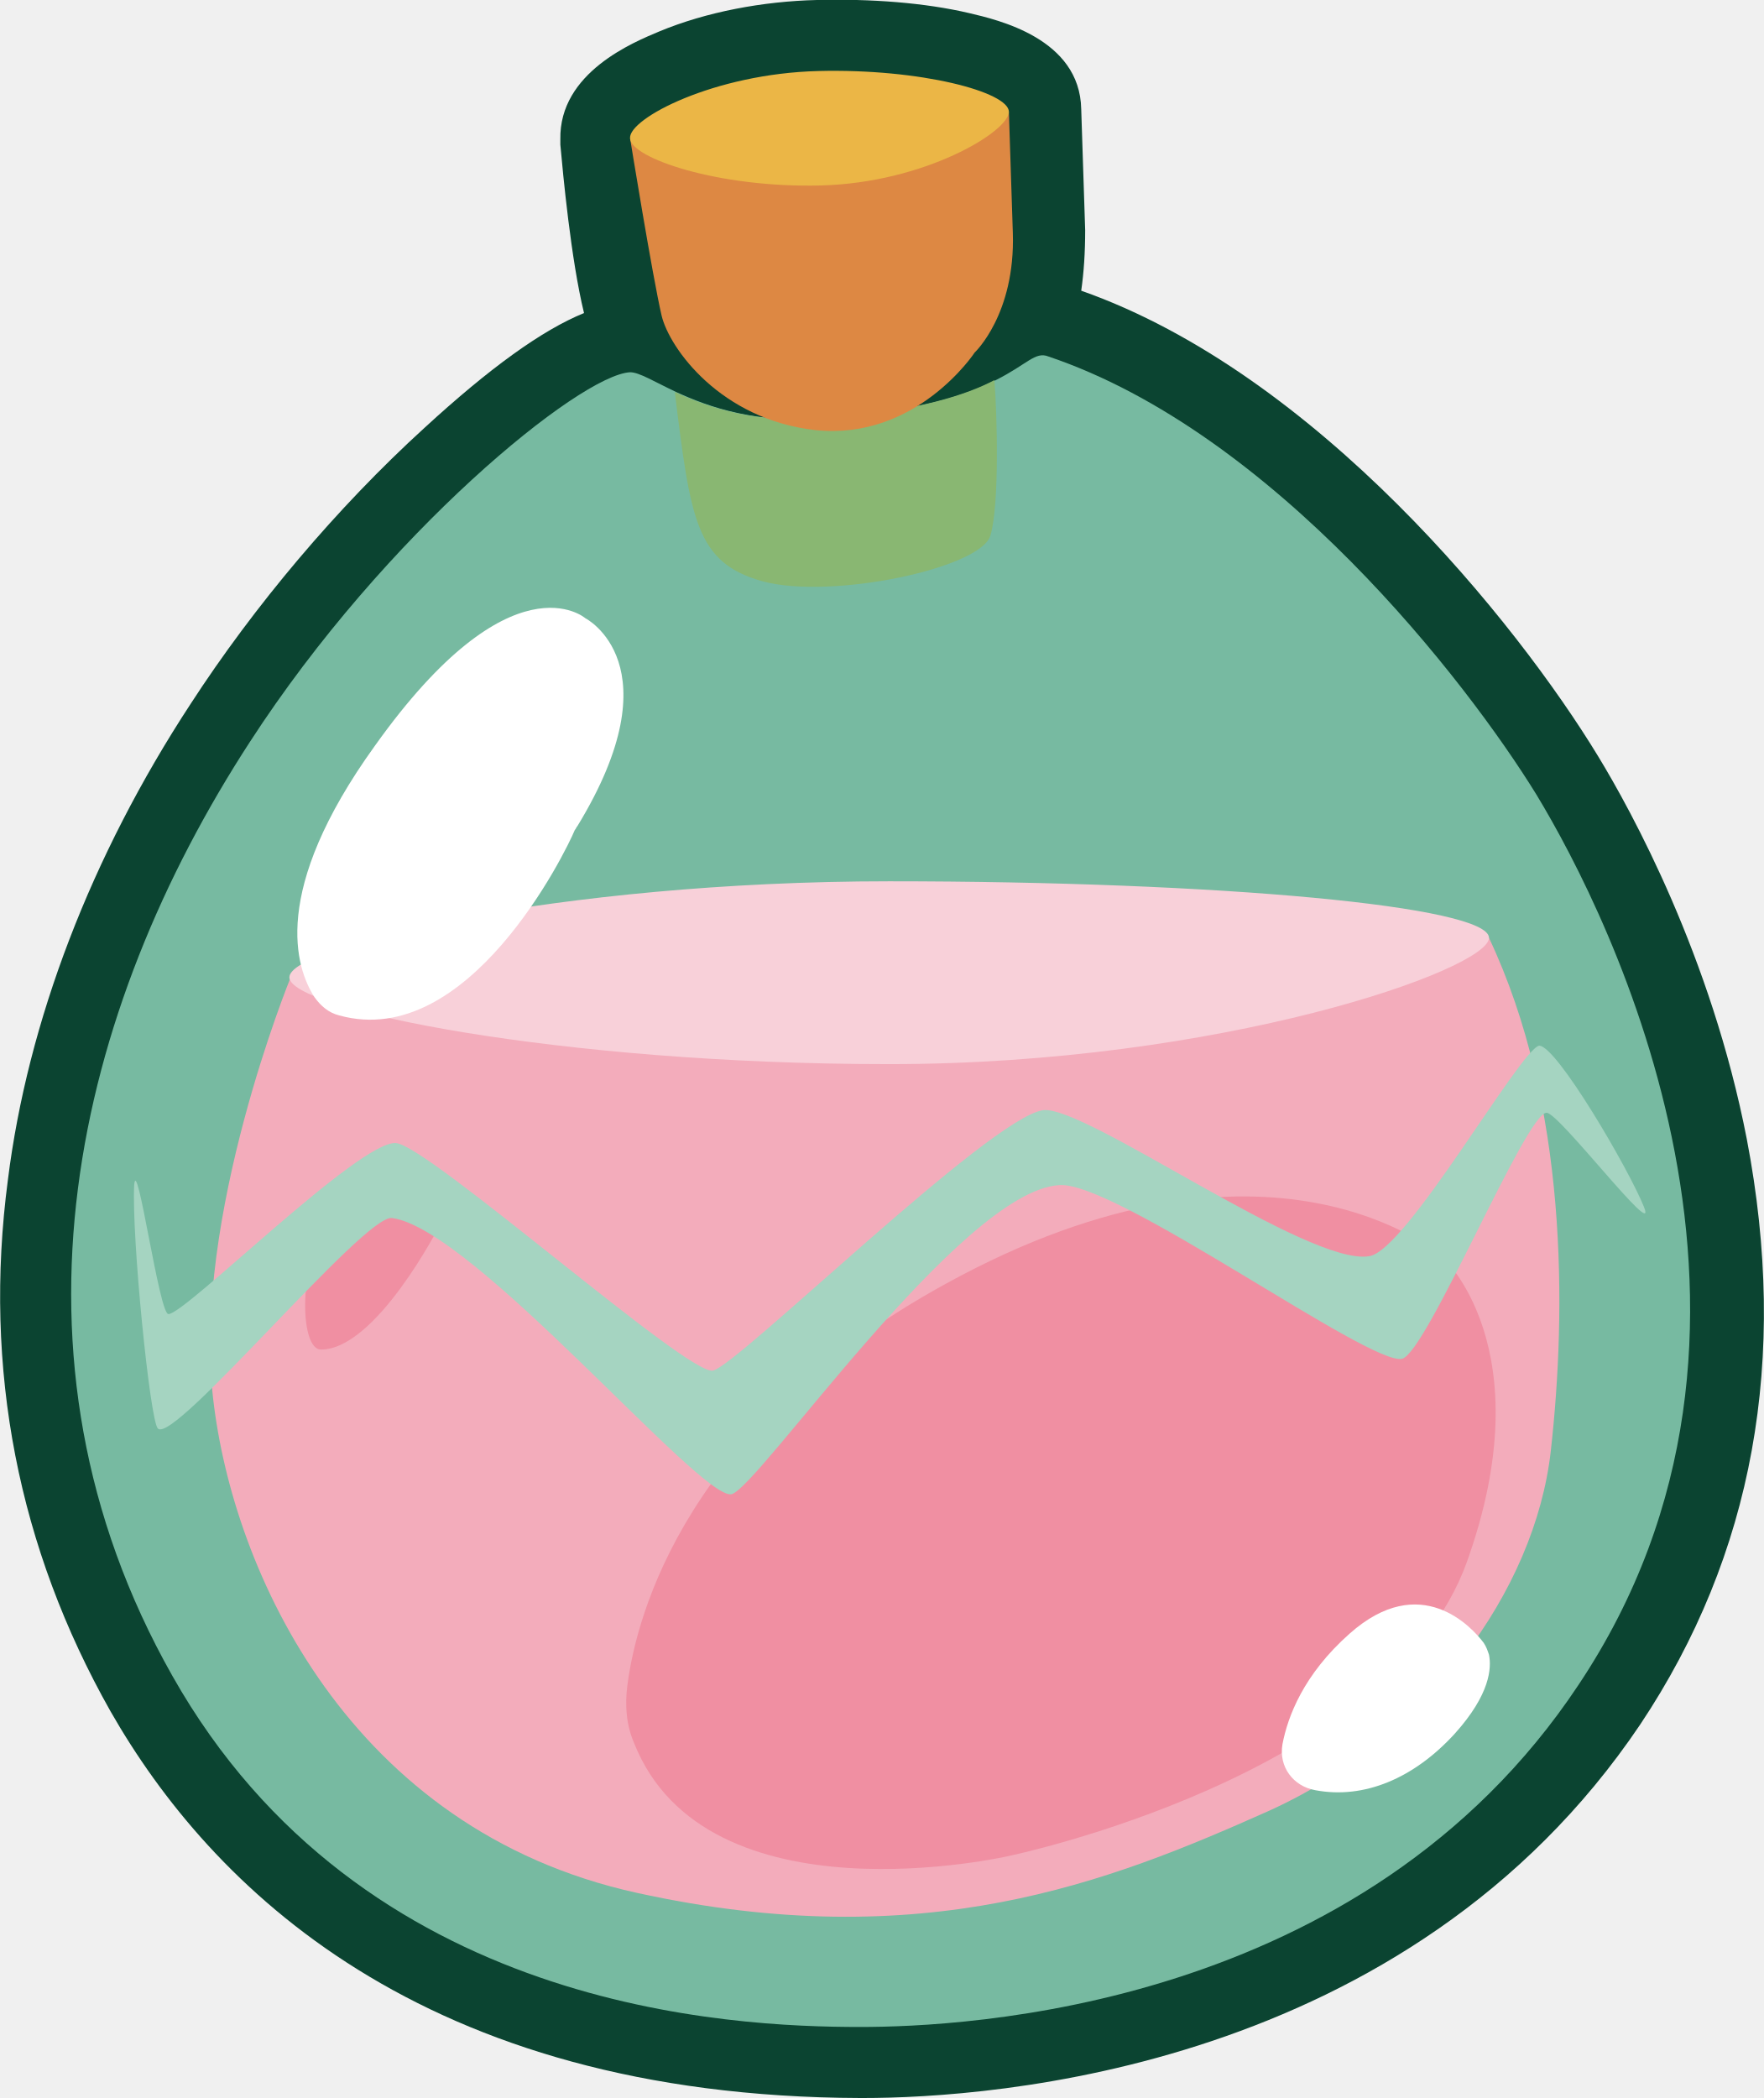
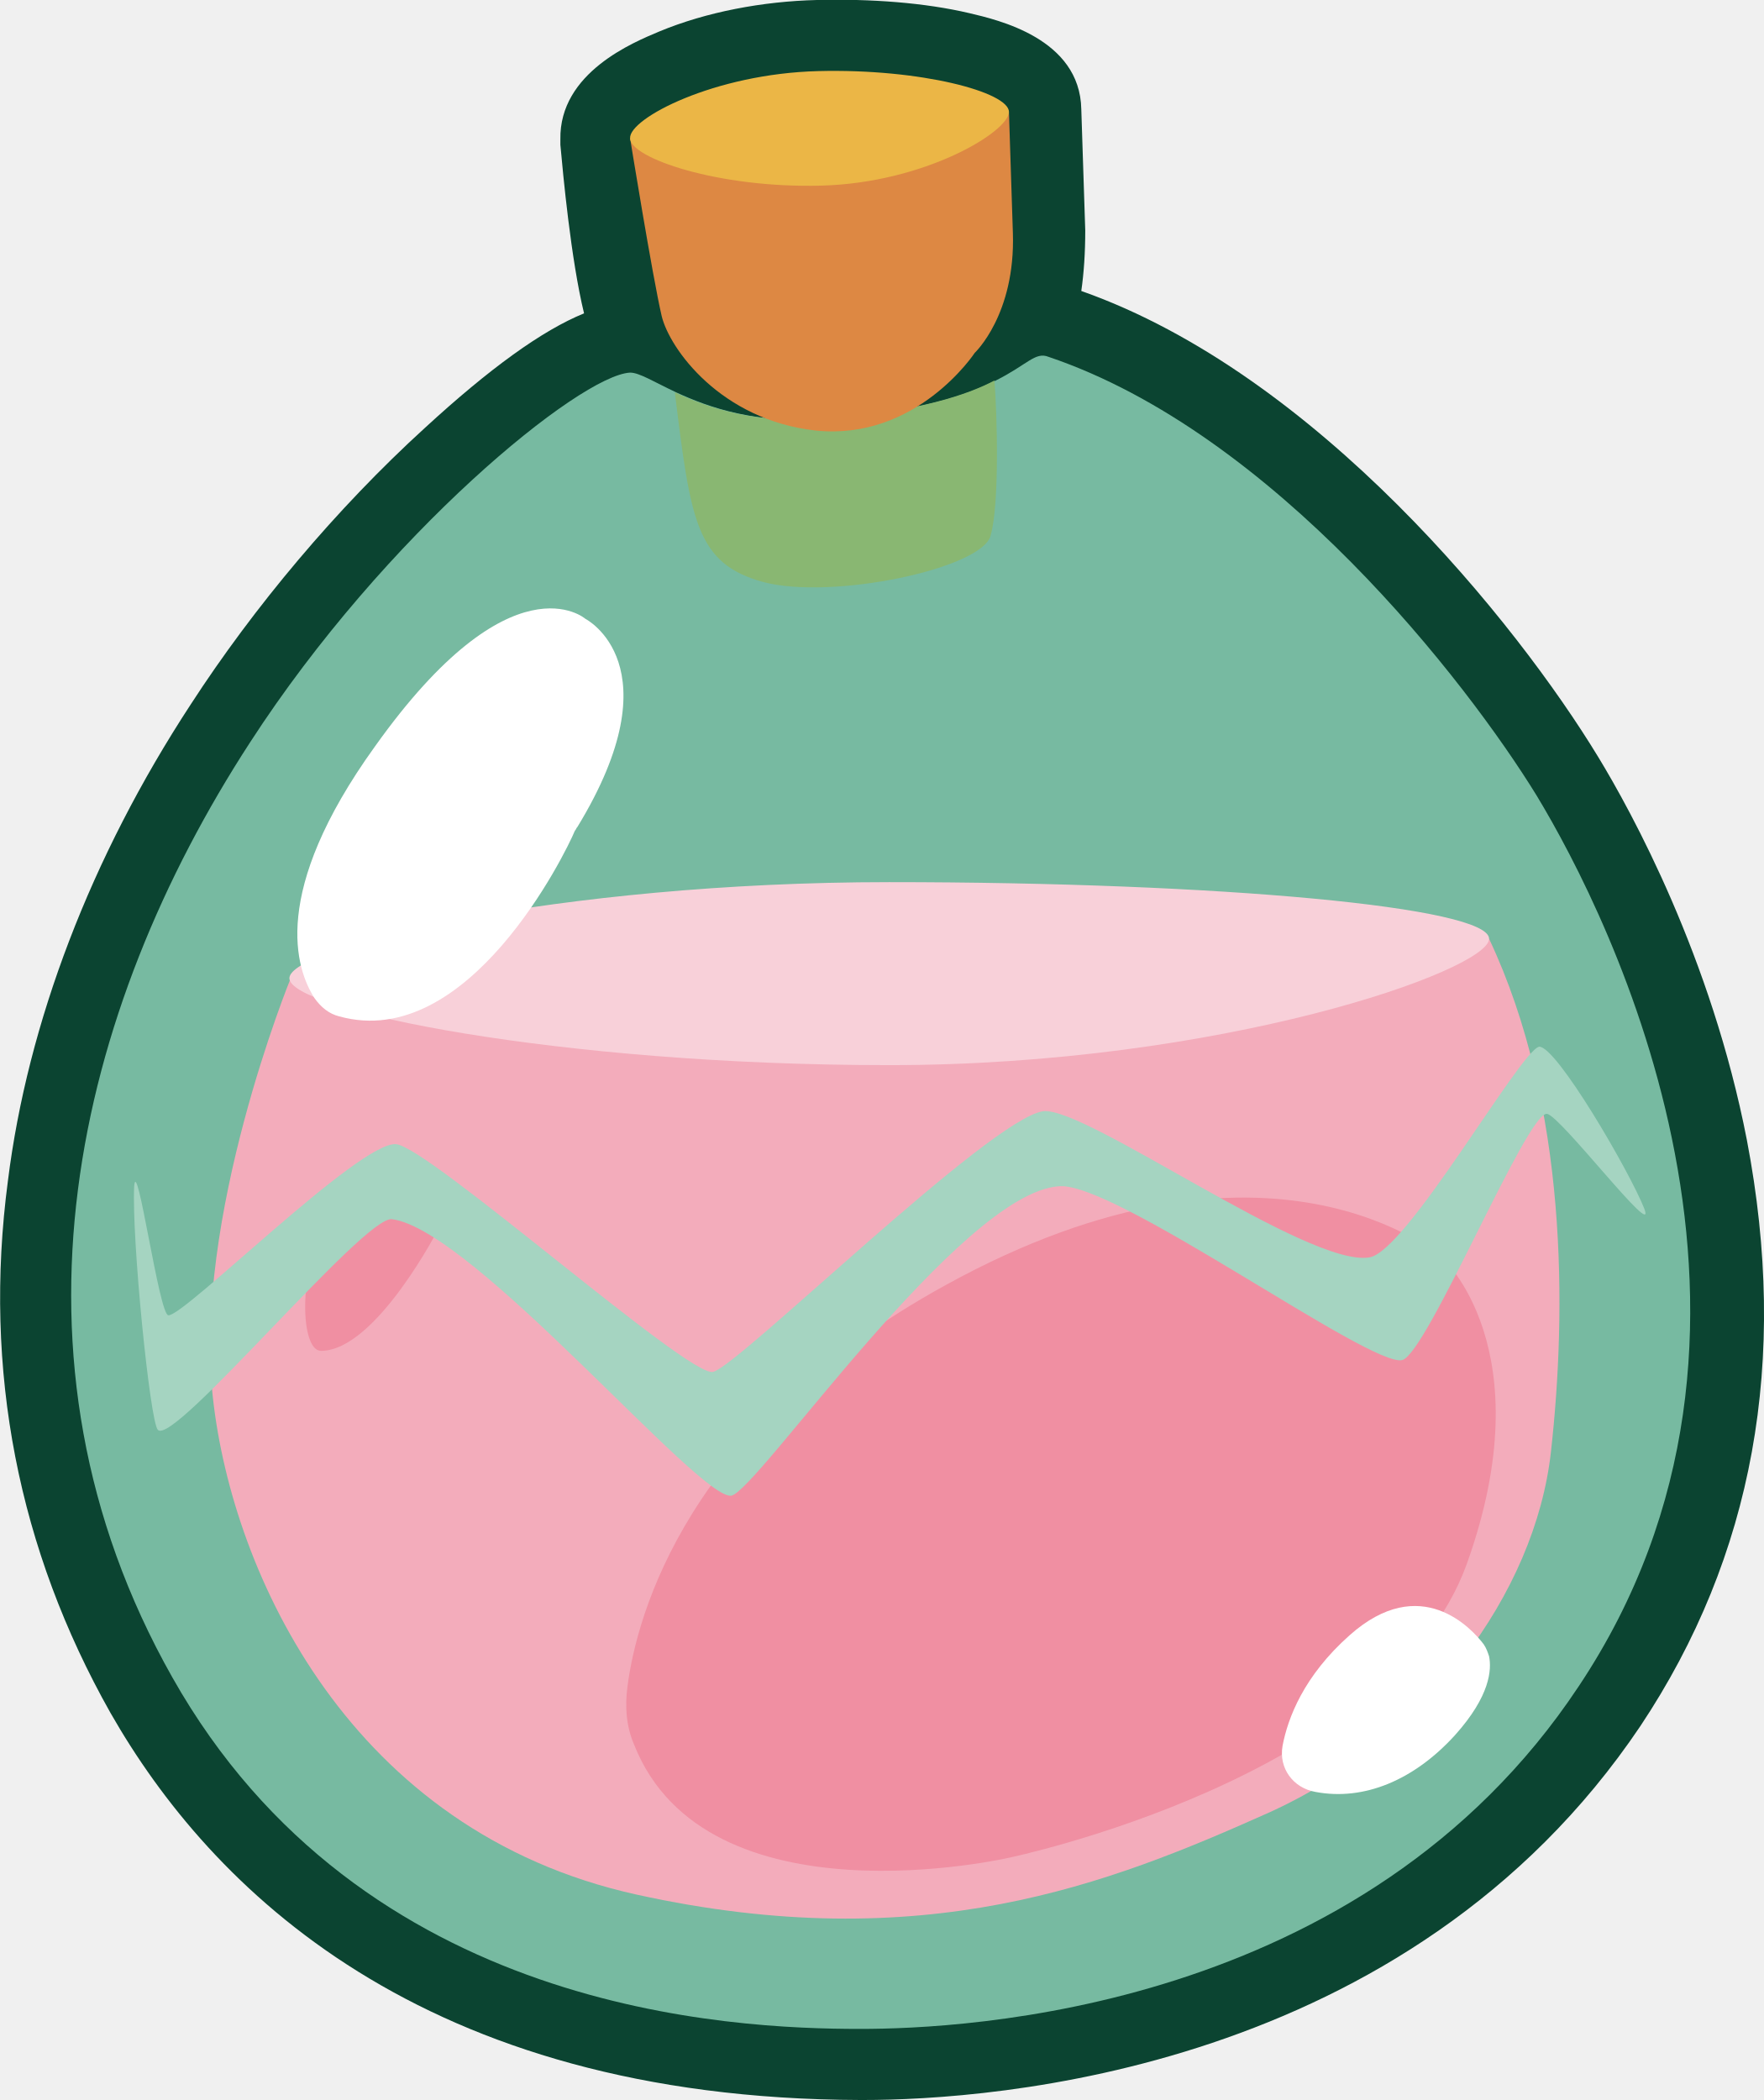
- <svg xmlns="http://www.w3.org/2000/svg" version="1.1" id="Layer_1" x="0px" y="0px" viewBox="0 0 134.1 159.5" style="enable-background:new 0 0 134.1 159.5;" xml:space="preserve">
-   <style type="text/css">
- 	.st0{fill:#0B4431;}
- 	.st1{fill:none;stroke:#FFFFFF;stroke-miterlimit:10;}
- 	.st2{fill:#77BAA1;}
- 	.st3{fill:#F3ACBB;}
- 	.st4{fill:#89B772;}
- 	.st5{fill:#F08FA2;}
- 	.st6{fill:#F8D0D9;}
- 	.st7{fill:#DD8843;}
- 	.st8{fill:#EBB646;}
- 	.st9{fill:#FFFFFF;}
- 	.st10{fill:#A5D4C1;}
- </style>
-   <path class="st0" d="M65.6,159.5c-0.1,0-0.1,0-0.2,0c-33.4-0.1-49.4-16.1-57-29.4c-7-12.4-9.7-26-7.8-40.4  c1.5-12,6.3-24.6,13.9-36.2c4.8-7.4,11.1-14.9,17.8-21c4.9-4.5,8.9-7.4,12.1-8.7c-1-4.1-1.6-10.6-1.8-12.8v-0.4  c-0.1-5.1,5.6-7.4,7.5-8.2c3.6-1.5,7.9-2.3,12-2.4s8.2,0.2,11.6,1c2.1,0.5,8.4,1.9,8.5,7.3l0.3,9.2c0,1.7-0.1,3.2-0.3,4.6  c17.9,6.3,33.1,25.2,39.3,35.4l0,0c2.5,4.1,8.6,15.2,11.3,29.1c3.2,16.7,0.5,31.6-8.1,44.5C107,157.4,75.3,159.5,65.6,159.5z   M47.8,34.1c-4,2.2-15.6,11.9-24.2,25.3C15.1,72.5,3,98.5,17.9,124.8c8.8,15.6,25.3,23.9,47.6,24c0.1,0,0.1,0,0.2,0  c8.3,0,35.4-1.8,49.9-23.6c17.1-25.6,0.2-56.1-3.4-61.9l0,0c-3.1-5.1-9.4-13.4-17.2-20.4l-32.7-5l-24.8,4.9l13.1-7.4  c-0.5-0.2-1-0.4-1.5-0.7C48.6,34.5,48.1,34.3,47.8,34.1z M77.7,33.9L90,38.7c-3.3-2.4-6.7-4.5-10.3-5.9c-0.5,0.3-1,0.6-1.6,0.9  C78,33.8,77.9,33.9,77.7,33.9z M48.7,33.7L48.7,33.7z M53.5,12.7c0.5,4.1,1.1,8.3,1.5,9.5c0.8,2.2,2.1,3.6,4.1,4.4l4,1.6l3.4-1.9  c1.8-1,3-2.5,3.1-2.6l0.4-0.6l0.2-0.1c0.3-0.4,1.3-2,1.2-5.1l0-6.3c-1.9-0.5-5.2-0.9-9.1-0.8C58.6,10.9,55.3,11.9,53.5,12.7z" />
-   <path class="st1" d="M128.9,91.8" />
-   <path class="st2" d="M120,128.1c-16.4,24.7-46.8,26-54.6,26c-9.8,0-37.9-1.2-52.3-26.7C-0.7,103,5.8,76.7,19,56.4  c10.3-15.9,25.1-27.9,28.9-28.1c0.7,0,1.8,0.7,3.5,1.5c2.4,1.1,6.1,2.5,11.9,2c6.7-0.6,10.3-1.8,12.4-2.9c2.4-1.2,3-2.2,4-1.8  c17.2,5.8,31.8,24.7,37.1,33.3C122.5,69.8,138.1,101,120,128.1z" />
-   <path class="st3" d="M22.1,74.3c0,0-7.5,18.3-5.9,32c1.5,13.2,10.4,32.8,32.2,37.6s35.9-0.8,48-6.2c12-5.4,20.3-16.7,21.5-27.4  s1.3-26.3-4.7-39" />
-   <path class="st4" d="M75.3,40.7c-0.7,2.5-12.1,4.9-17.3,3.5c-5.1-1.4-5.5-4.7-6.7-14.4c2.4,1.1,6.1,2.5,11.9,2  c6.7-0.6,10.3-1.8,12.4-2.9C75.8,31.4,76,38.3,75.3,40.7z" />
-   <path class="st5" d="M48.2,132.5c-0.6-1.4-0.7-2.9-0.5-4.4c0.7-5.4,4.5-19.7,24.2-30.5c24.7-13.6,37.7-2.1,37.7-2.1  s7.8,6.9,1.9,23.3c-5.9,16.3-34.8,22.3-34.8,22.3S53.7,146.4,48.2,132.5z" />
-   <path class="st5" d="M24.4,102.6c-1.6,0-1.7-6.3,0.3-9.1c3.2-4.5,8.7-0.3,8.7-0.3S28.6,102.6,24.4,102.6z" />
-   <path class="st6" d="M113.2,71.3c0-2.4-20.4-4.3-45.6-4.3S22,71.9,22,74.3s20.4,6.6,45.6,6.6S113.2,73.7,113.2,71.3z" />
-   <g>
-     <path class="st7" d="M47.9,10.5c0,0,1.7,10.5,2.4,13.5c0.6,2.5,4.5,7.9,11.7,8.7c7.7,0.8,12.1-5.9,12.1-5.9s3.1-2.9,2.9-9.1   s-0.3-9.2-0.3-9.2S60.5,10,47.9,10.5z" />
-     <path class="st8" d="M76.7,8.5c0-1.5-6.7-3.3-14.5-3.1C54.3,5.6,47.8,9,47.9,10.5c0,1.5,6.7,3.8,14.5,3.6   C70.3,13.9,76.7,10,76.7,8.5z" />
+ <svg xmlns="http://www.w3.org/2000/svg" width="168" height="200" fill="currentColor" viewBox="0 0 168 200">
+   <g clip-path="url(#a)">
+     <path fill="#0B4431" d="M82.183 200h-.25c-41.844-.126-61.888-20.188-71.41-36.865-8.77-15.549-12.152-32.602-9.771-50.659C2.63 97.429 8.644 81.63 18.166 67.085c6.013-9.28 13.906-18.684 22.3-26.333 6.138-5.643 11.15-9.279 15.158-10.909-1.253-5.141-2.004-13.291-2.255-16.05v-.502c-.125-6.395 7.016-9.279 9.396-10.282C67.275 1.13 72.662.125 77.8 0c5.136-.125 10.273.252 14.532 1.255 2.631.627 10.524 2.382 10.649 9.153l.376 11.536c0 2.132-.126 4.013-.376 5.768 22.425 7.9 41.467 31.6 49.235 44.39 3.132 5.14 10.774 19.059 14.156 36.488 4.009 20.941.627 39.624-10.147 55.8C134.049 197.367 94.336 200 82.184 200Zm-22.3-157.242c-5.01 2.76-19.543 14.922-30.317 31.725-10.649 16.426-25.808 49.028-7.14 82.006 11.024 19.561 31.695 29.968 59.632 30.094h.25c10.399 0 44.35-2.257 62.515-29.593 21.423-32.1.251-70.344-4.259-77.617-3.884-6.395-11.777-16.803-21.548-25.58l-40.967-6.27-31.07 6.144 16.413-9.279c-.627-.25-1.253-.501-1.88-.877-.626-.251-1.252-.502-1.628-.753Zm37.46-.25 15.409 6.018c-4.135-3.009-8.394-5.642-12.904-7.398-.626.377-1.253.753-2.005 1.129-.125.125-.25.25-.5.25ZM67.024 15.925c.626 5.14 1.378 10.407 1.879 11.912 1.002 2.758 2.63 4.514 5.136 5.517l5.011 2.006 4.26-2.382c2.255-1.254 3.758-3.135 3.884-3.26l.5-.753.251-.125c.376-.502 1.629-2.508 1.504-6.395v-7.9c-2.38-.627-6.515-1.128-11.4-1.003-4.636.126-8.77 1.38-11.025 2.383Z" />
+     <path fill="#77BAA1" d="M150.336 160.627c-20.546 30.972-58.631 32.602-68.403 32.602-12.277 0-47.481-1.505-65.521-33.48-17.289-30.596-9.146-63.574 7.391-89.028C36.707 50.783 55.248 35.736 60.01 35.486c.877 0 2.255.877 4.385 1.88 3.006 1.38 7.642 3.135 14.908 2.508 8.394-.752 12.904-2.257 15.535-3.636 3.007-1.505 3.758-2.759 5.01-2.257 21.549 7.273 39.84 30.972 46.48 41.756 7.141 11.786 26.684 50.909 4.009 84.89Z" />
+     <path fill="#F3ACBB" d="M27.687 93.166s-9.396 22.947-7.392 40.125c1.88 16.552 13.03 41.129 40.34 47.148 27.311 6.019 44.976-1.003 60.135-7.775 15.033-6.771 25.431-20.94 26.935-34.357 1.503-13.417 1.628-32.978-5.888-48.903" />
+     <path fill="#89B772" d="M94.336 51.035c-.877 3.134-15.16 6.144-21.674 4.388-6.389-1.755-6.89-5.893-8.393-18.056 3.006 1.38 7.642 3.135 14.908 2.508 8.394-.753 12.904-2.257 15.534-3.637.251 3.135.502 11.787-.375 14.797Z" />
+     <path fill="#F08FA2" d="M60.385 166.144c-.752-1.755-.877-3.636-.627-5.517.877-6.771 5.638-24.702 30.318-38.245 30.944-17.053 47.23-2.633 47.23-2.633s9.772 8.652 2.381 29.217c-7.392 20.438-43.598 27.962-43.598 27.962s-28.814 6.646-35.704-10.784Zm-29.817-37.492c-2.004 0-2.13-7.899.376-11.41 4.009-5.643 10.9-.377 10.9-.377s-6.014 11.787-11.276 11.787Z" />
+     <path fill="#F8D0D9" d="M141.817 89.404c0-3.009-25.558-5.391-57.128-5.391s-57.127 6.144-57.127 9.153c0 3.01 25.557 8.276 57.127 8.276 31.57 0 57.128-9.028 57.128-12.037Z" />
+     <path fill="#DD8843" d="M60.009 13.166s2.13 13.166 3.007 16.928c.751 3.135 5.637 9.906 14.658 10.909 9.646 1.003 15.158-7.398 15.158-7.398s3.884-3.636 3.633-11.41c-.25-7.775-.375-11.537-.375-11.537s-20.296 1.881-36.081 2.508Z" />
+     <path fill="#EBB646" d="M96.09 10.658c0-1.88-8.394-4.138-18.166-3.887-9.897.25-18.04 4.514-17.915 6.395 0 1.881 8.394 4.765 18.165 4.514 9.898-.25 17.915-5.14 17.915-7.022Z" />
+     <path fill="#fff" d="M32.322 96.802c-1.002-.25-1.754-.877-2.38-1.755-1.754-2.759-4.26-10.031 5.763-23.95C48.734 52.79 55.749 58.934 55.749 58.934s8.645 4.389-.751 19.812c-.126.125-.126.25-.25.376-.878 2.132-10.148 21.066-22.426 17.68Zm92.958 73.856c-2.13-.376-3.508-2.257-3.132-4.389.501-2.633 2.004-6.645 6.389-10.533 6.765-6.018 11.651-.627 12.778.878.251.376.376.753.502 1.129.25 1.254.125 3.761-3.258 7.523-3.883 4.264-8.644 6.27-13.279 5.392Z" />
+     <path fill="#A5D4C1" d="M156.599 115.11c1.253 3.26-8.017-8.903-9.27-9.028-1.879-.251-11.401 22.821-13.781 23.448-3.007.752-27.436-17.054-32.698-16.552-9.396.627-28.689 28.966-31.195 29.467-3.006.502-24.554-25.329-32.322-26.332-2.63-.376-20.796 21.693-22.3 20.063-.751-.753-2.505-18.308-2.255-23.198.251-3.135 2.38 12.288 3.258 12.288 1.503.126 18.165-16.551 21.673-16.3 3.132.25 27.812 22.194 30.192 21.692 2.38-.501 26.31-24.075 31.446-24.827 4.009-.502 25.306 14.921 31.069 13.918 3.508-.501 14.282-19.561 16.161-20.063 1.629-.125 8.644 11.913 10.022 15.424Z" />
  </g>
-   <path class="st9" d="M25.8,77.2c-0.8-0.2-1.4-0.7-1.9-1.4c-1.4-2.2-3.4-8,4.6-19.1c10.4-14.6,16-9.7,16-9.7s6.9,3.5-0.6,15.8  c-0.1,0.1-0.1,0.2-0.2,0.3C43,64.8,35.6,79.9,25.8,77.2z" />
-   <path class="st9" d="M100,136.1c-1.7-0.3-2.8-1.8-2.5-3.5c0.4-2.1,1.6-5.3,5.1-8.4c5.4-4.8,9.3-0.5,10.2,0.7  c0.2,0.3,0.3,0.6,0.4,0.9c0.2,1,0.1,3-2.6,6C107.5,135.2,103.7,136.8,100,136.1z" />
-   <path class="st10" d="M125,91.8c1,2.6-6.4-7.1-7.4-7.2c-1.5-0.2-9.1,18.2-11,18.7c-2.4,0.6-21.9-13.6-26.1-13.2  c-7.5,0.5-22.9,23.1-24.9,23.5c-2.4,0.4-19.6-20.2-25.8-21c-2.1-0.3-16.6,17.3-17.8,16c-0.6-0.6-2-14.6-1.8-18.5  c0.2-2.5,1.9,9.8,2.6,9.8c1.2,0.1,14.5-13.2,17.3-13c2.5,0.2,22.2,17.7,24.1,17.3c1.9-0.4,21-19.2,25.1-19.8  c3.2-0.4,20.2,11.9,24.8,11.1c2.8-0.4,11.4-15.6,12.9-16C118.3,79.4,123.9,89,125,91.8z" />
+   <defs>
+     <clipPath id="a">
+       <path fill="#fff" d="M0 0h168v200H0z" />
+     </clipPath>
+   </defs>
</svg>
